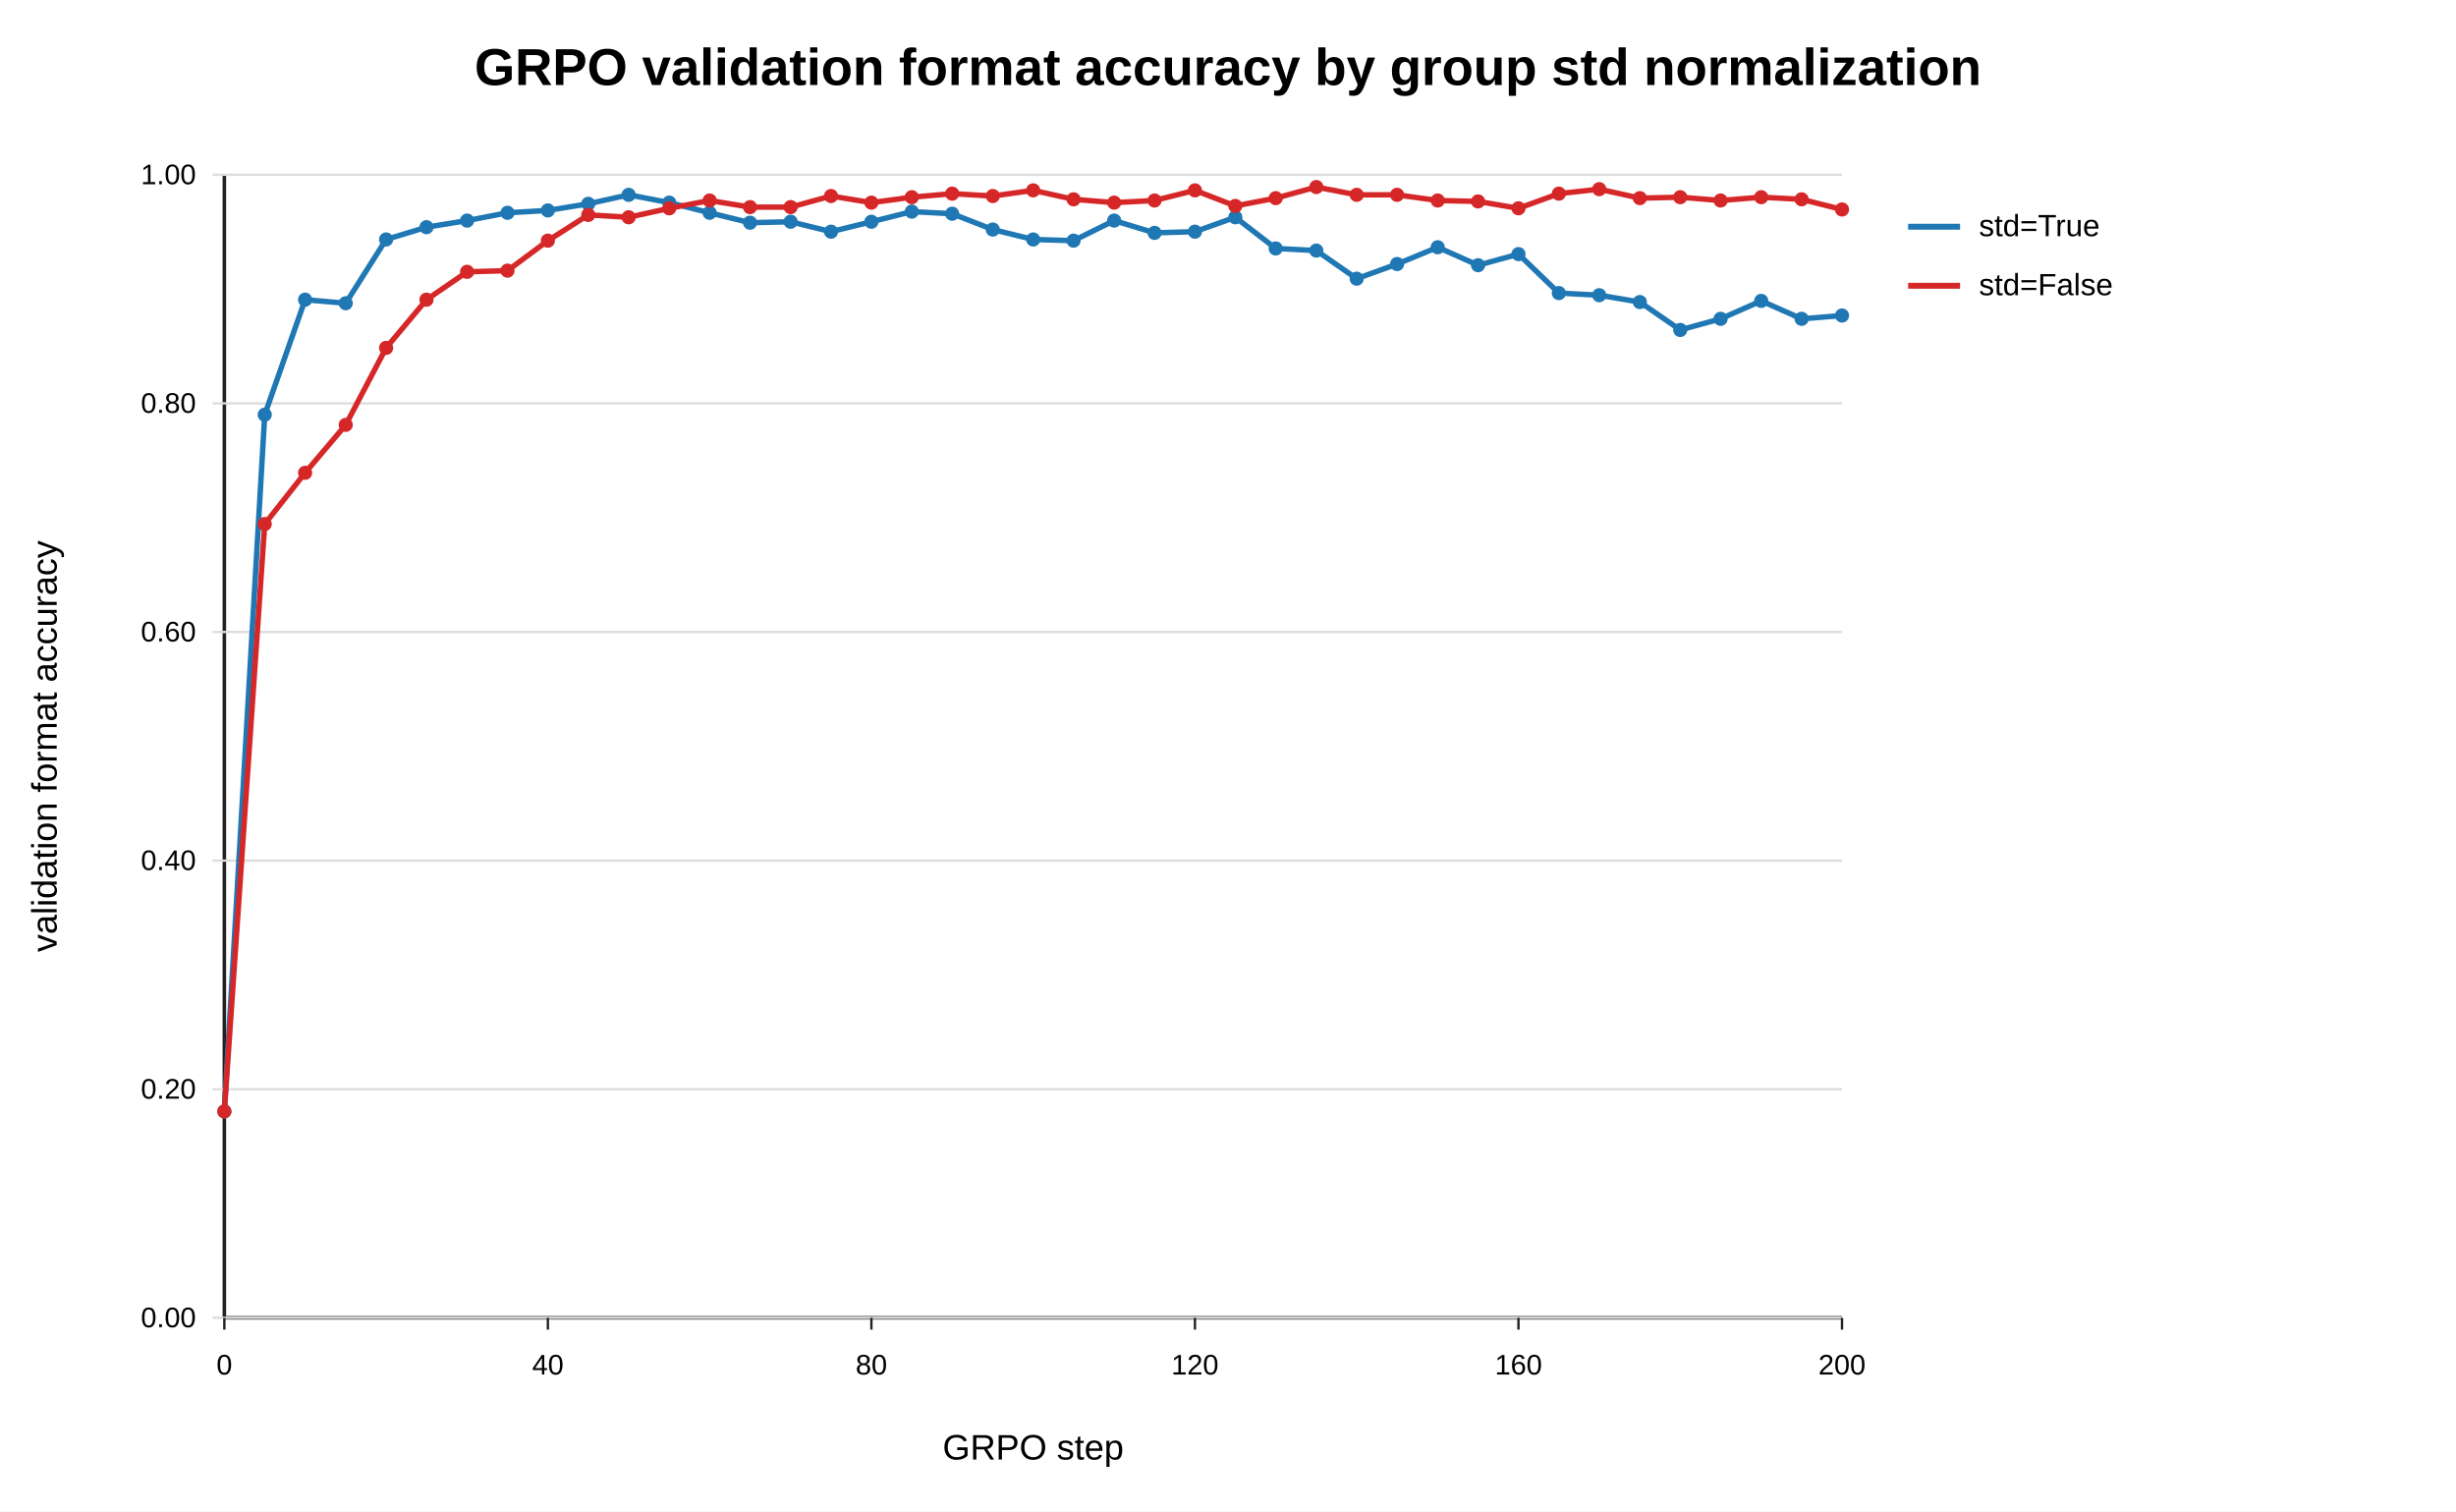
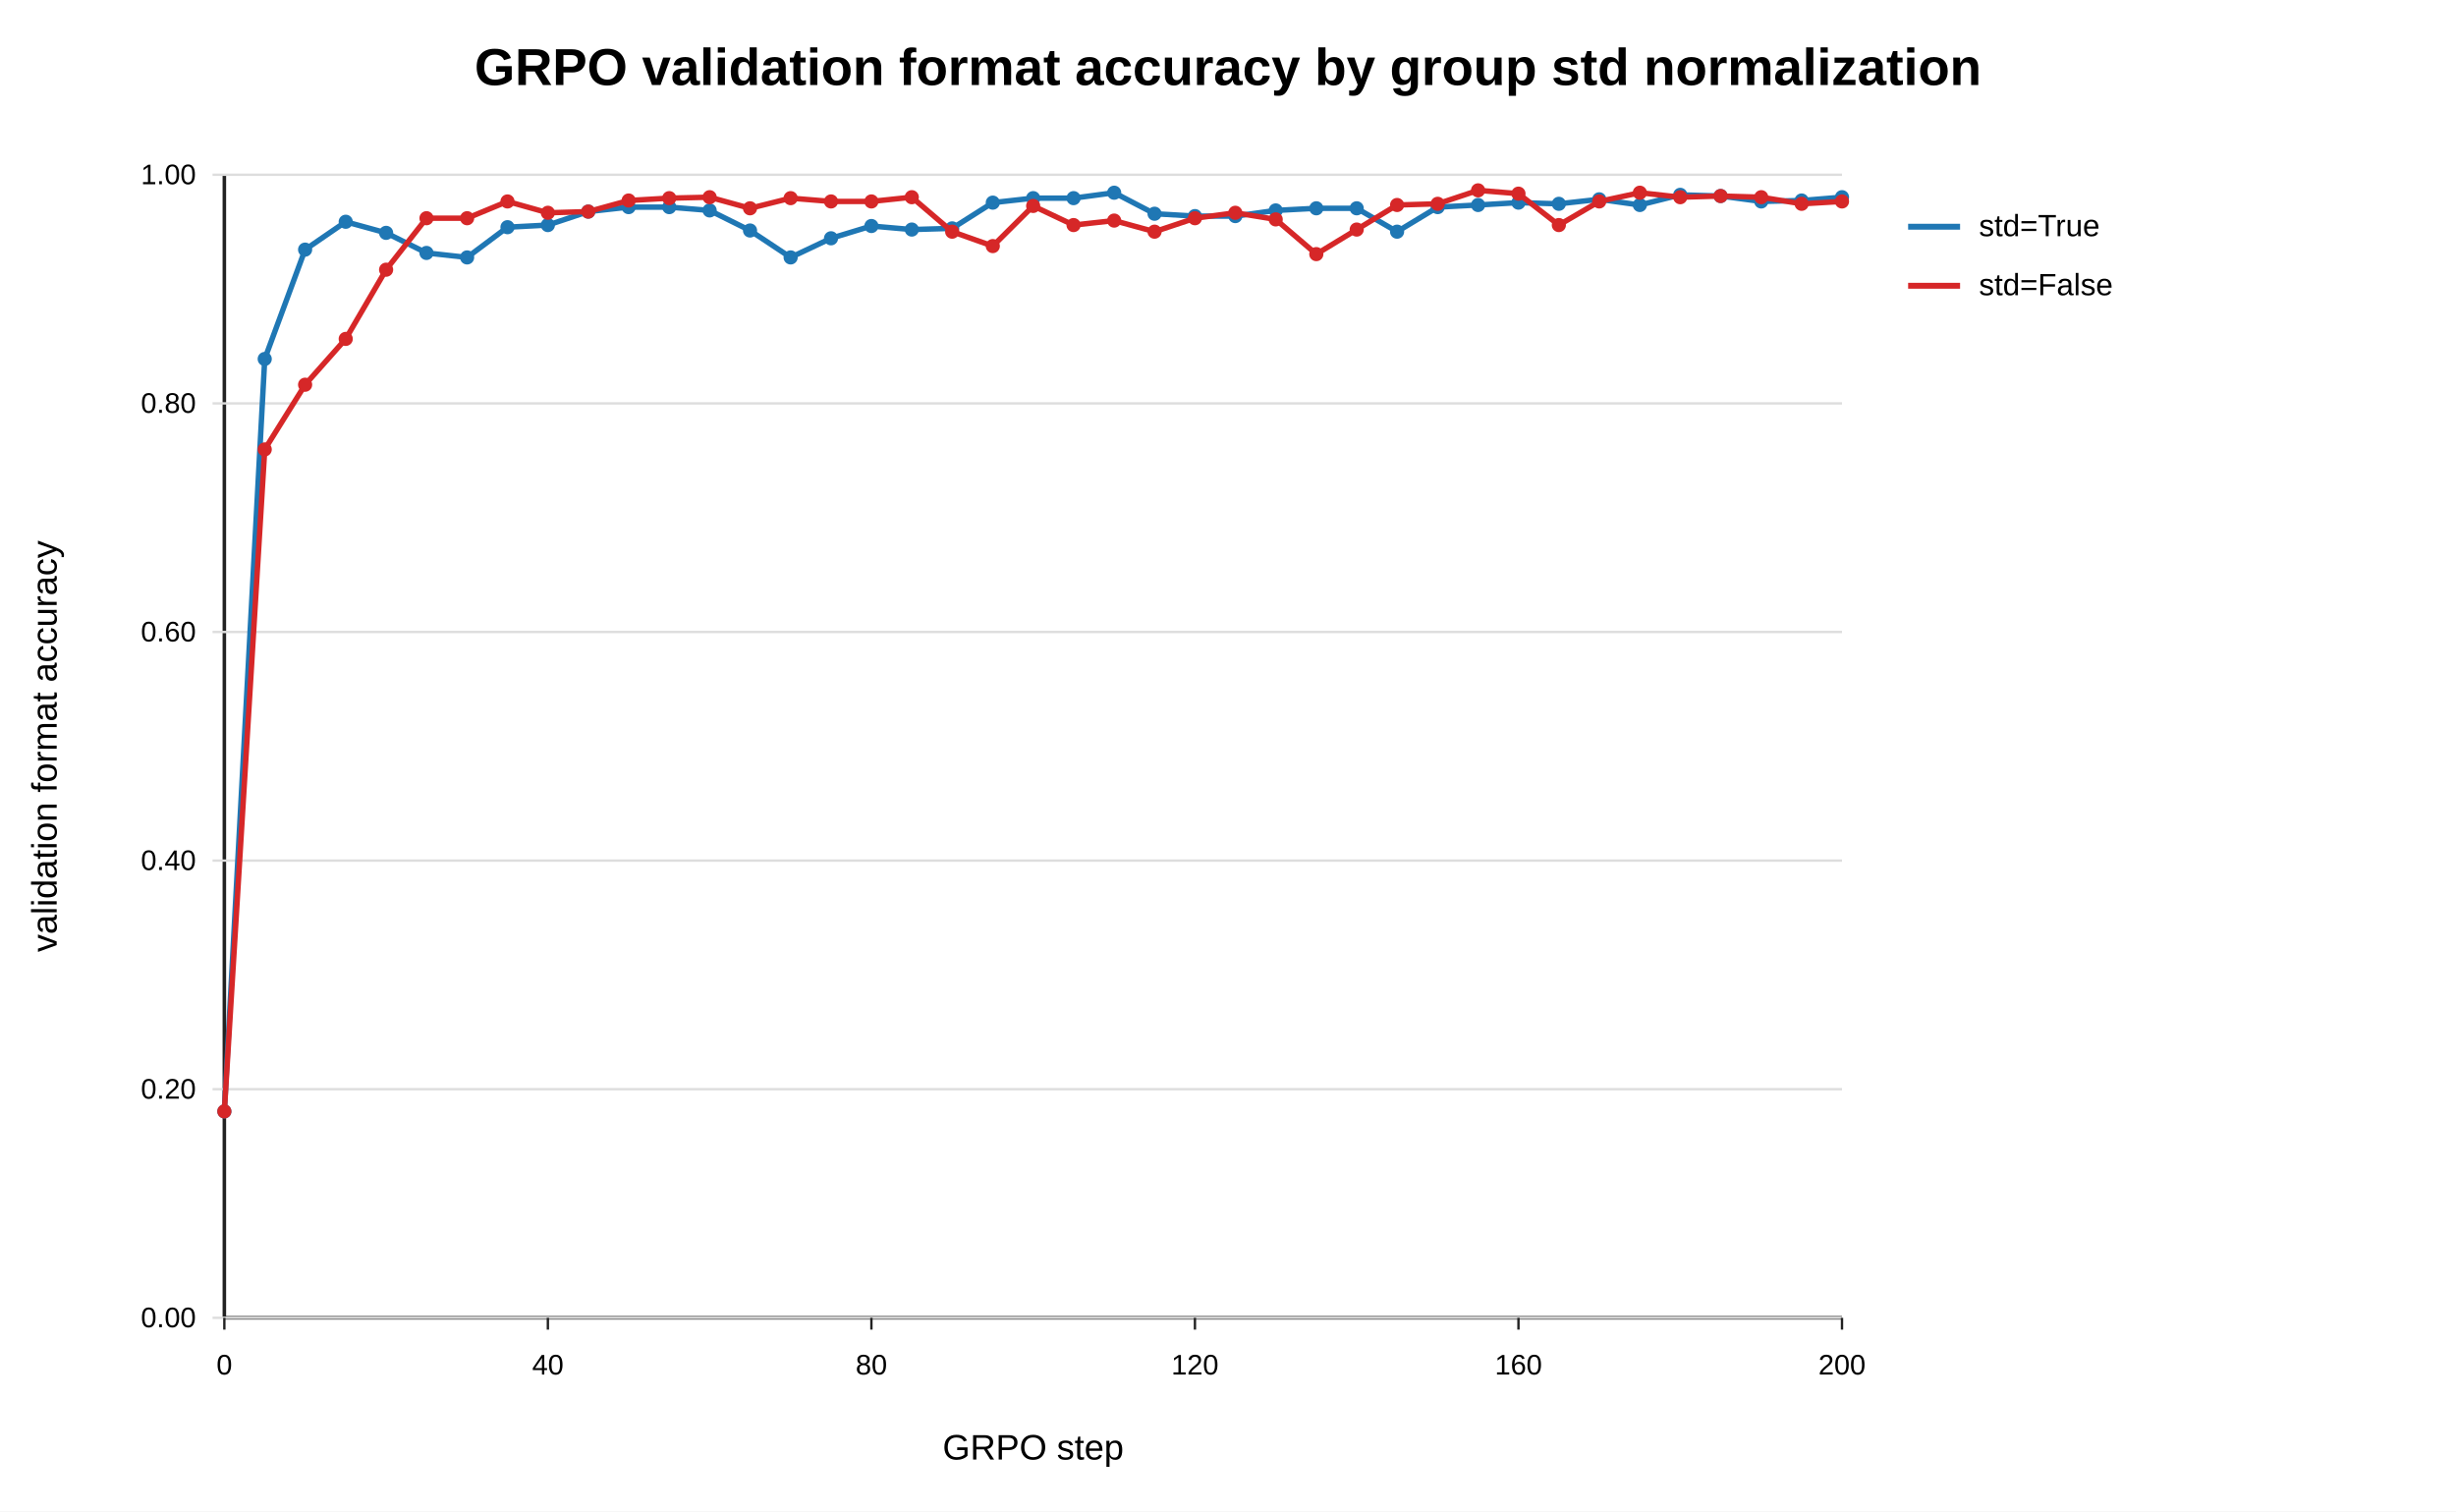
<svg xmlns="http://www.w3.org/2000/svg" width="1040" height="640" viewBox="0 0 1040 640">
  <rect width="100%" height="100%" fill="white" />
  <text x="520.0" y="36" text-anchor="middle" font-family="Arial" font-size="22" font-weight="700">GRPO validation format accuracy by group std normalization</text>
  <line x1="95" y1="558" x2="780" y2="558" stroke="#222" stroke-width="1.5" />
  <line x1="95" y1="74" x2="95" y2="558" stroke="#222" stroke-width="1.5" />
  <line x1="90" y1="558.0" x2="780" y2="558.0" stroke="#ddd" stroke-width="1" />
  <text x="83" y="562.0" text-anchor="end" font-family="Arial" font-size="12">0.00</text>
  <line x1="90" y1="461.2" x2="780" y2="461.2" stroke="#ddd" stroke-width="1" />
  <text x="83" y="465.2" text-anchor="end" font-family="Arial" font-size="12">0.20</text>
  <line x1="90" y1="364.4" x2="780" y2="364.4" stroke="#ddd" stroke-width="1" />
  <text x="83" y="368.4" text-anchor="end" font-family="Arial" font-size="12">0.40</text>
  <line x1="90" y1="267.6" x2="780" y2="267.6" stroke="#ddd" stroke-width="1" />
  <text x="83" y="271.6" text-anchor="end" font-family="Arial" font-size="12">0.60</text>
  <line x1="90" y1="170.8" x2="780" y2="170.8" stroke="#ddd" stroke-width="1" />
  <text x="83" y="174.8" text-anchor="end" font-family="Arial" font-size="12">0.80</text>
  <line x1="90" y1="74.0" x2="780" y2="74.0" stroke="#ddd" stroke-width="1" />
  <text x="83" y="78.0" text-anchor="end" font-family="Arial" font-size="12">1.00</text>
  <line x1="95.0" y1="558" x2="95.0" y2="563" stroke="#222" stroke-width="1" />
  <text x="95.0" y="582" text-anchor="middle" font-family="Arial" font-size="12">0</text>
  <line x1="232.0" y1="558" x2="232.0" y2="563" stroke="#222" stroke-width="1" />
  <text x="232.0" y="582" text-anchor="middle" font-family="Arial" font-size="12">40</text>
  <line x1="369.0" y1="558" x2="369.0" y2="563" stroke="#222" stroke-width="1" />
  <text x="369.0" y="582" text-anchor="middle" font-family="Arial" font-size="12">80</text>
  <line x1="506.0" y1="558" x2="506.0" y2="563" stroke="#222" stroke-width="1" />
  <text x="506.0" y="582" text-anchor="middle" font-family="Arial" font-size="12">120</text>
  <line x1="643.0" y1="558" x2="643.0" y2="563" stroke="#222" stroke-width="1" />
  <text x="643.0" y="582" text-anchor="middle" font-family="Arial" font-size="12">160</text>
  <line x1="780.0" y1="558" x2="780.0" y2="563" stroke="#222" stroke-width="1" />
  <text x="780.0" y="582" text-anchor="middle" font-family="Arial" font-size="12">200</text>
-   <polyline fill="none" stroke="#1f77b4" stroke-width="2.3" points="95.0,470.6 112.1,175.6 129.2,126.9 146.4,128.4 163.5,101.4 180.6,96.2 197.8,93.4 214.9,90.1 232.0,89.1 249.1,86.3 266.2,82.5 283.4,85.8 300.5,90.1 317.6,94.3 334.8,93.9 351.9,98.1 369.0,93.9 386.1,89.6 403.2,90.5 420.4,97.2 437.5,101.4 454.6,101.9 471.8,93.4 488.9,98.6 506.0,98.1 523.1,92.0 540.2,105.2 557.4,106.1 574.5,118.0 591.6,111.8 608.8,104.7 625.9,112.3 643.0,107.6 660.1,124.1 677.2,125.0 694.4,127.9 711.5,139.7 728.6,135.0 745.8,127.4 762.9,135.0 780.0,133.6" />
+   <polyline fill="none" stroke="#1f77b4" stroke-width="2.3" points="95.0,470.6 112.1,152.0 129.2,105.7 146.4,93.9 163.5,98.6 180.6,107.1 197.8,109.0 214.9,96.2 232.0,95.3 249.1,89.6 266.2,87.7 283.4,87.7 300.5,89.1 317.6,97.6 334.8,109.0 351.9,100.9 369.0,95.7 386.1,97.2 403.2,96.7 420.4,85.8 437.5,83.9 454.6,83.9 471.8,81.6 488.9,90.5 506.0,91.5 523.1,91.5 540.2,89.1 557.4,88.2 574.5,88.2 591.6,98.1 608.8,87.7 625.9,86.8 643.0,85.8 660.1,86.3 677.2,84.4 694.4,86.8 711.5,82.5 728.6,83.0 745.8,85.3 762.9,84.9 780.0,83.5" />
  <circle cx="95.0" cy="470.6" r="3" fill="#1f77b4" />
-   <circle cx="112.1" cy="175.6" r="3" fill="#1f77b4" />
-   <circle cx="129.2" cy="126.9" r="3" fill="#1f77b4" />
-   <circle cx="146.4" cy="128.4" r="3" fill="#1f77b4" />
-   <circle cx="163.5" cy="101.4" r="3" fill="#1f77b4" />
-   <circle cx="180.6" cy="96.2" r="3" fill="#1f77b4" />
-   <circle cx="197.8" cy="93.4" r="3" fill="#1f77b4" />
-   <circle cx="214.9" cy="90.1" r="3" fill="#1f77b4" />
-   <circle cx="232.0" cy="89.1" r="3" fill="#1f77b4" />
-   <circle cx="249.1" cy="86.3" r="3" fill="#1f77b4" />
-   <circle cx="266.2" cy="82.5" r="3" fill="#1f77b4" />
-   <circle cx="283.4" cy="85.8" r="3" fill="#1f77b4" />
-   <circle cx="300.5" cy="90.1" r="3" fill="#1f77b4" />
-   <circle cx="317.6" cy="94.3" r="3" fill="#1f77b4" />
-   <circle cx="334.8" cy="93.9" r="3" fill="#1f77b4" />
-   <circle cx="351.9" cy="98.1" r="3" fill="#1f77b4" />
-   <circle cx="369.0" cy="93.9" r="3" fill="#1f77b4" />
-   <circle cx="386.1" cy="89.6" r="3" fill="#1f77b4" />
-   <circle cx="403.2" cy="90.5" r="3" fill="#1f77b4" />
-   <circle cx="420.4" cy="97.2" r="3" fill="#1f77b4" />
-   <circle cx="437.5" cy="101.4" r="3" fill="#1f77b4" />
-   <circle cx="454.6" cy="101.9" r="3" fill="#1f77b4" />
-   <circle cx="471.8" cy="93.4" r="3" fill="#1f77b4" />
-   <circle cx="488.9" cy="98.6" r="3" fill="#1f77b4" />
-   <circle cx="506.0" cy="98.1" r="3" fill="#1f77b4" />
-   <circle cx="523.1" cy="92.0" r="3" fill="#1f77b4" />
-   <circle cx="540.2" cy="105.2" r="3" fill="#1f77b4" />
-   <circle cx="557.4" cy="106.1" r="3" fill="#1f77b4" />
-   <circle cx="574.5" cy="118.0" r="3" fill="#1f77b4" />
-   <circle cx="591.6" cy="111.8" r="3" fill="#1f77b4" />
-   <circle cx="608.8" cy="104.7" r="3" fill="#1f77b4" />
-   <circle cx="625.9" cy="112.3" r="3" fill="#1f77b4" />
-   <circle cx="643.0" cy="107.6" r="3" fill="#1f77b4" />
-   <circle cx="660.1" cy="124.1" r="3" fill="#1f77b4" />
-   <circle cx="677.2" cy="125.0" r="3" fill="#1f77b4" />
-   <circle cx="694.4" cy="127.9" r="3" fill="#1f77b4" />
-   <circle cx="711.5" cy="139.7" r="3" fill="#1f77b4" />
-   <circle cx="728.6" cy="135.0" r="3" fill="#1f77b4" />
-   <circle cx="745.8" cy="127.4" r="3" fill="#1f77b4" />
-   <circle cx="762.9" cy="135.0" r="3" fill="#1f77b4" />
-   <circle cx="780.0" cy="133.6" r="3" fill="#1f77b4" />
+   <circle cx="112.1" cy="152.0" r="3" fill="#1f77b4" />
+   <circle cx="129.2" cy="105.7" r="3" fill="#1f77b4" />
+   <circle cx="146.4" cy="93.9" r="3" fill="#1f77b4" />
+   <circle cx="163.5" cy="98.6" r="3" fill="#1f77b4" />
+   <circle cx="180.6" cy="107.1" r="3" fill="#1f77b4" />
+   <circle cx="197.8" cy="109.0" r="3" fill="#1f77b4" />
+   <circle cx="214.9" cy="96.2" r="3" fill="#1f77b4" />
+   <circle cx="232.0" cy="95.3" r="3" fill="#1f77b4" />
+   <circle cx="249.1" cy="89.6" r="3" fill="#1f77b4" />
+   <circle cx="266.2" cy="87.7" r="3" fill="#1f77b4" />
+   <circle cx="283.4" cy="87.7" r="3" fill="#1f77b4" />
+   <circle cx="300.5" cy="89.1" r="3" fill="#1f77b4" />
+   <circle cx="317.6" cy="97.6" r="3" fill="#1f77b4" />
+   <circle cx="334.8" cy="109.0" r="3" fill="#1f77b4" />
+   <circle cx="351.9" cy="100.9" r="3" fill="#1f77b4" />
+   <circle cx="369.0" cy="95.7" r="3" fill="#1f77b4" />
+   <circle cx="386.1" cy="97.2" r="3" fill="#1f77b4" />
+   <circle cx="403.2" cy="96.7" r="3" fill="#1f77b4" />
+   <circle cx="420.4" cy="85.8" r="3" fill="#1f77b4" />
+   <circle cx="437.5" cy="83.9" r="3" fill="#1f77b4" />
+   <circle cx="454.6" cy="83.9" r="3" fill="#1f77b4" />
+   <circle cx="471.8" cy="81.6" r="3" fill="#1f77b4" />
+   <circle cx="488.9" cy="90.5" r="3" fill="#1f77b4" />
+   <circle cx="506.0" cy="91.5" r="3" fill="#1f77b4" />
+   <circle cx="523.1" cy="91.5" r="3" fill="#1f77b4" />
+   <circle cx="540.2" cy="89.1" r="3" fill="#1f77b4" />
+   <circle cx="557.4" cy="88.2" r="3" fill="#1f77b4" />
+   <circle cx="574.5" cy="88.2" r="3" fill="#1f77b4" />
+   <circle cx="591.6" cy="98.1" r="3" fill="#1f77b4" />
+   <circle cx="608.8" cy="87.7" r="3" fill="#1f77b4" />
+   <circle cx="625.9" cy="86.8" r="3" fill="#1f77b4" />
+   <circle cx="643.0" cy="85.8" r="3" fill="#1f77b4" />
+   <circle cx="660.1" cy="86.3" r="3" fill="#1f77b4" />
+   <circle cx="677.2" cy="84.4" r="3" fill="#1f77b4" />
+   <circle cx="694.4" cy="86.8" r="3" fill="#1f77b4" />
+   <circle cx="711.5" cy="82.5" r="3" fill="#1f77b4" />
+   <circle cx="728.6" cy="83.0" r="3" fill="#1f77b4" />
+   <circle cx="745.8" cy="85.3" r="3" fill="#1f77b4" />
+   <circle cx="762.9" cy="84.9" r="3" fill="#1f77b4" />
+   <circle cx="780.0" cy="83.5" r="3" fill="#1f77b4" />
  <line x1="808" y1="96" x2="830" y2="96" stroke="#1f77b4" stroke-width="2.5" />
  <text x="838" y="100" font-family="Arial" font-size="13">std=True</text>
-   <polyline fill="none" stroke="#d62728" stroke-width="2.3" points="95.0,470.6 112.1,221.9 129.2,200.2 146.4,179.9 163.5,147.3 180.6,126.9 197.8,115.1 214.9,114.6 232.0,101.9 249.1,91.0 266.2,92.0 283.4,88.2 300.5,84.9 317.6,87.7 334.8,87.7 351.9,83.0 369.0,85.8 386.1,83.5 403.2,82.0 420.4,83.0 437.5,80.6 454.6,84.4 471.8,85.8 488.9,84.9 506.0,80.6 523.1,87.2 540.2,83.9 557.4,79.2 574.5,82.5 591.6,82.5 608.8,84.9 625.9,85.3 643.0,88.2 660.1,82.0 677.2,80.1 694.4,83.9 711.5,83.5 728.6,84.9 745.8,83.5 762.9,84.4 780.0,88.7" />
+   <polyline fill="none" stroke="#d62728" stroke-width="2.3" points="95.0,470.6 112.1,190.3 129.2,162.9 146.4,143.5 163.5,114.2 180.6,92.4 197.8,92.4 214.9,85.3 232.0,90.1 249.1,89.6 266.2,84.9 283.4,83.9 300.5,83.5 317.6,88.2 334.8,83.9 351.9,85.3 369.0,85.3 386.1,83.5 403.2,98.1 420.4,104.2 437.5,87.2 454.6,95.3 471.8,93.4 488.9,98.1 506.0,92.4 523.1,90.1 540.2,92.9 557.4,107.6 574.5,97.2 591.6,86.8 608.8,86.3 625.9,80.6 643.0,82.0 660.1,95.3 677.2,85.3 694.4,81.6 711.5,83.5 728.6,83.0 745.8,83.5 762.9,86.3 780.0,85.3" />
  <circle cx="95.0" cy="470.6" r="3" fill="#d62728" />
-   <circle cx="112.1" cy="221.9" r="3" fill="#d62728" />
-   <circle cx="129.2" cy="200.2" r="3" fill="#d62728" />
-   <circle cx="146.4" cy="179.9" r="3" fill="#d62728" />
-   <circle cx="163.5" cy="147.3" r="3" fill="#d62728" />
-   <circle cx="180.6" cy="126.9" r="3" fill="#d62728" />
-   <circle cx="197.8" cy="115.1" r="3" fill="#d62728" />
-   <circle cx="214.9" cy="114.6" r="3" fill="#d62728" />
-   <circle cx="232.0" cy="101.9" r="3" fill="#d62728" />
-   <circle cx="249.1" cy="91.0" r="3" fill="#d62728" />
-   <circle cx="266.2" cy="92.0" r="3" fill="#d62728" />
-   <circle cx="283.4" cy="88.2" r="3" fill="#d62728" />
-   <circle cx="300.5" cy="84.9" r="3" fill="#d62728" />
-   <circle cx="317.6" cy="87.7" r="3" fill="#d62728" />
-   <circle cx="334.8" cy="87.7" r="3" fill="#d62728" />
-   <circle cx="351.9" cy="83.0" r="3" fill="#d62728" />
-   <circle cx="369.0" cy="85.8" r="3" fill="#d62728" />
+   <circle cx="112.1" cy="190.3" r="3" fill="#d62728" />
+   <circle cx="129.2" cy="162.9" r="3" fill="#d62728" />
+   <circle cx="146.4" cy="143.5" r="3" fill="#d62728" />
+   <circle cx="163.5" cy="114.2" r="3" fill="#d62728" />
+   <circle cx="180.6" cy="92.4" r="3" fill="#d62728" />
+   <circle cx="197.8" cy="92.4" r="3" fill="#d62728" />
+   <circle cx="214.9" cy="85.3" r="3" fill="#d62728" />
+   <circle cx="232.0" cy="90.1" r="3" fill="#d62728" />
+   <circle cx="249.1" cy="89.6" r="3" fill="#d62728" />
+   <circle cx="266.2" cy="84.9" r="3" fill="#d62728" />
+   <circle cx="283.4" cy="83.9" r="3" fill="#d62728" />
+   <circle cx="300.5" cy="83.5" r="3" fill="#d62728" />
+   <circle cx="317.6" cy="88.2" r="3" fill="#d62728" />
+   <circle cx="334.8" cy="83.9" r="3" fill="#d62728" />
+   <circle cx="351.9" cy="85.3" r="3" fill="#d62728" />
+   <circle cx="369.0" cy="85.3" r="3" fill="#d62728" />
  <circle cx="386.1" cy="83.5" r="3" fill="#d62728" />
-   <circle cx="403.2" cy="82.0" r="3" fill="#d62728" />
-   <circle cx="420.4" cy="83.0" r="3" fill="#d62728" />
-   <circle cx="437.5" cy="80.6" r="3" fill="#d62728" />
-   <circle cx="454.6" cy="84.4" r="3" fill="#d62728" />
-   <circle cx="471.8" cy="85.8" r="3" fill="#d62728" />
-   <circle cx="488.9" cy="84.9" r="3" fill="#d62728" />
-   <circle cx="506.0" cy="80.6" r="3" fill="#d62728" />
-   <circle cx="523.1" cy="87.2" r="3" fill="#d62728" />
-   <circle cx="540.2" cy="83.9" r="3" fill="#d62728" />
-   <circle cx="557.4" cy="79.2" r="3" fill="#d62728" />
-   <circle cx="574.5" cy="82.5" r="3" fill="#d62728" />
-   <circle cx="591.6" cy="82.5" r="3" fill="#d62728" />
-   <circle cx="608.8" cy="84.9" r="3" fill="#d62728" />
-   <circle cx="625.9" cy="85.3" r="3" fill="#d62728" />
-   <circle cx="643.0" cy="88.2" r="3" fill="#d62728" />
-   <circle cx="660.1" cy="82.0" r="3" fill="#d62728" />
-   <circle cx="677.2" cy="80.1" r="3" fill="#d62728" />
-   <circle cx="694.4" cy="83.9" r="3" fill="#d62728" />
+   <circle cx="403.2" cy="98.1" r="3" fill="#d62728" />
+   <circle cx="420.4" cy="104.2" r="3" fill="#d62728" />
+   <circle cx="437.5" cy="87.2" r="3" fill="#d62728" />
+   <circle cx="454.6" cy="95.3" r="3" fill="#d62728" />
+   <circle cx="471.8" cy="93.4" r="3" fill="#d62728" />
+   <circle cx="488.9" cy="98.1" r="3" fill="#d62728" />
+   <circle cx="506.0" cy="92.4" r="3" fill="#d62728" />
+   <circle cx="523.1" cy="90.1" r="3" fill="#d62728" />
+   <circle cx="540.2" cy="92.9" r="3" fill="#d62728" />
+   <circle cx="557.4" cy="107.6" r="3" fill="#d62728" />
+   <circle cx="574.5" cy="97.2" r="3" fill="#d62728" />
+   <circle cx="591.6" cy="86.8" r="3" fill="#d62728" />
+   <circle cx="608.8" cy="86.3" r="3" fill="#d62728" />
+   <circle cx="625.9" cy="80.6" r="3" fill="#d62728" />
+   <circle cx="643.0" cy="82.0" r="3" fill="#d62728" />
+   <circle cx="660.1" cy="95.3" r="3" fill="#d62728" />
+   <circle cx="677.2" cy="85.3" r="3" fill="#d62728" />
+   <circle cx="694.4" cy="81.6" r="3" fill="#d62728" />
  <circle cx="711.5" cy="83.5" r="3" fill="#d62728" />
-   <circle cx="728.6" cy="84.9" r="3" fill="#d62728" />
+   <circle cx="728.6" cy="83.0" r="3" fill="#d62728" />
  <circle cx="745.8" cy="83.5" r="3" fill="#d62728" />
-   <circle cx="762.9" cy="84.4" r="3" fill="#d62728" />
-   <circle cx="780.0" cy="88.7" r="3" fill="#d62728" />
+   <circle cx="762.9" cy="86.3" r="3" fill="#d62728" />
+   <circle cx="780.0" cy="85.3" r="3" fill="#d62728" />
  <line x1="808" y1="121" x2="830" y2="121" stroke="#d62728" stroke-width="2.5" />
  <text x="838" y="125" font-family="Arial" font-size="13">std=False</text>
  <text x="437.5" y="618" text-anchor="middle" font-family="Arial" font-size="15">GRPO step</text>
  <text x="24" y="316.0" text-anchor="middle" font-family="Arial" font-size="15" transform="rotate(-90 24 316.0)">validation format accuracy</text>
</svg>
